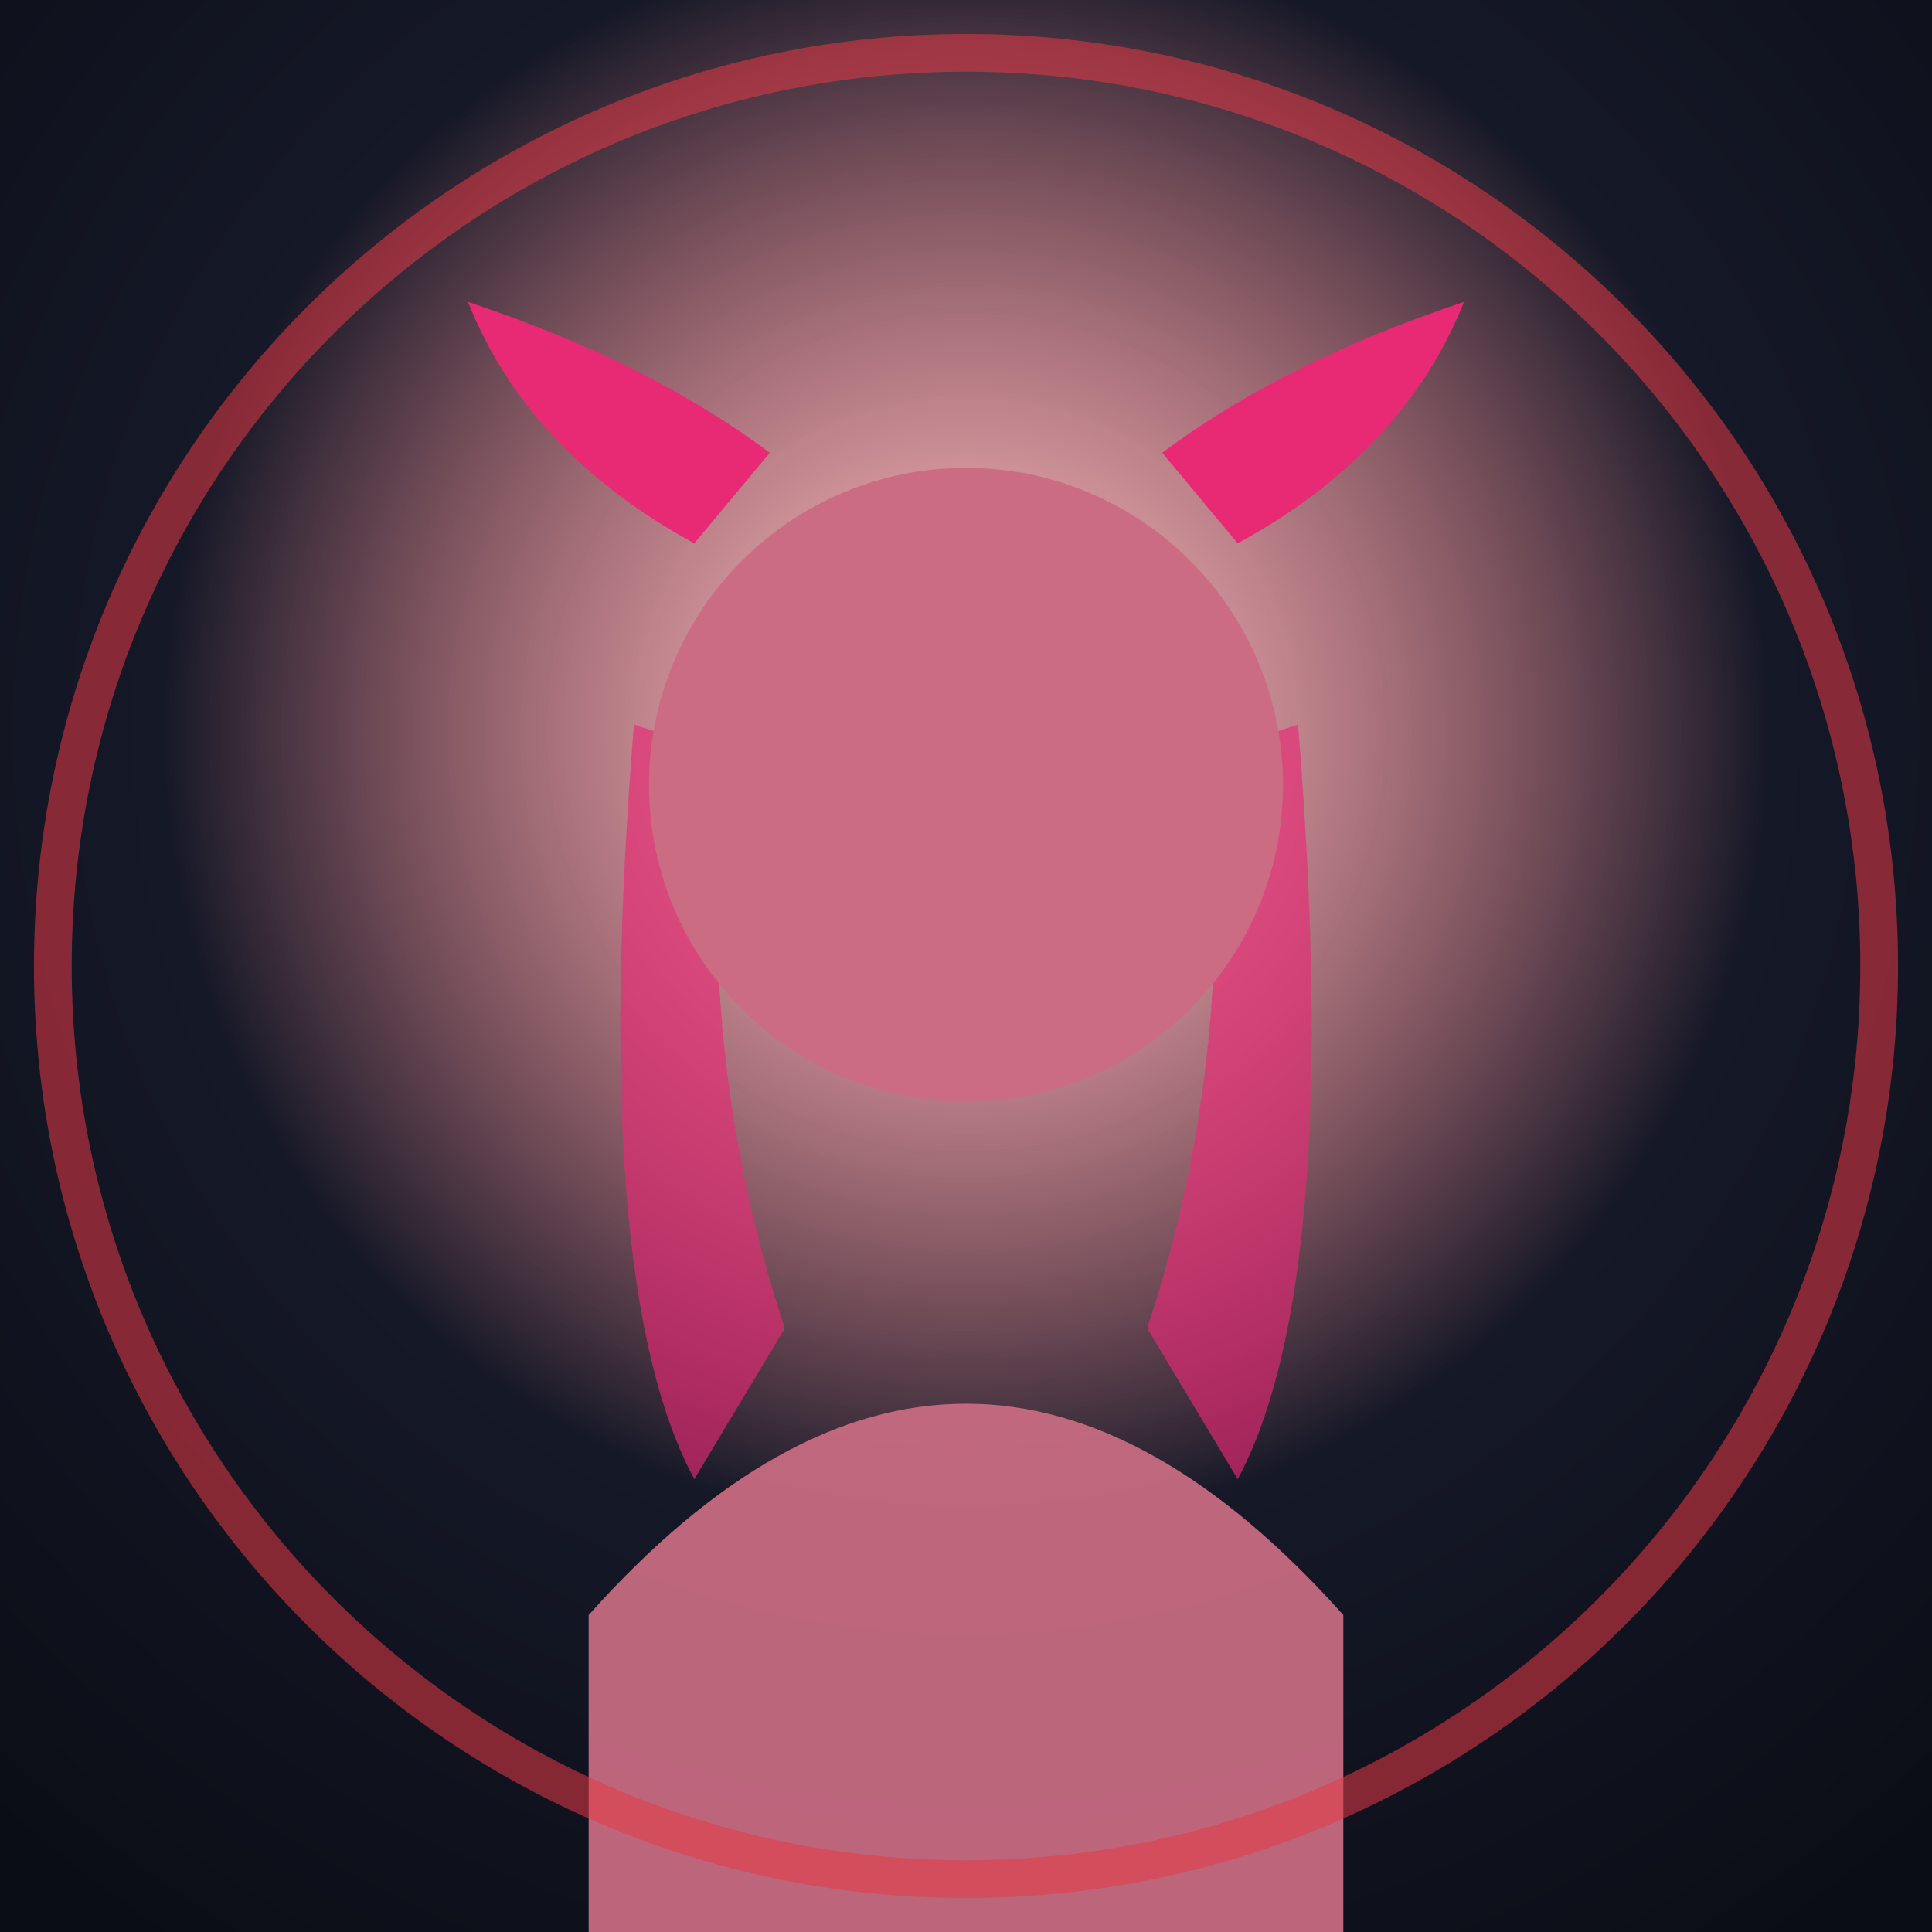
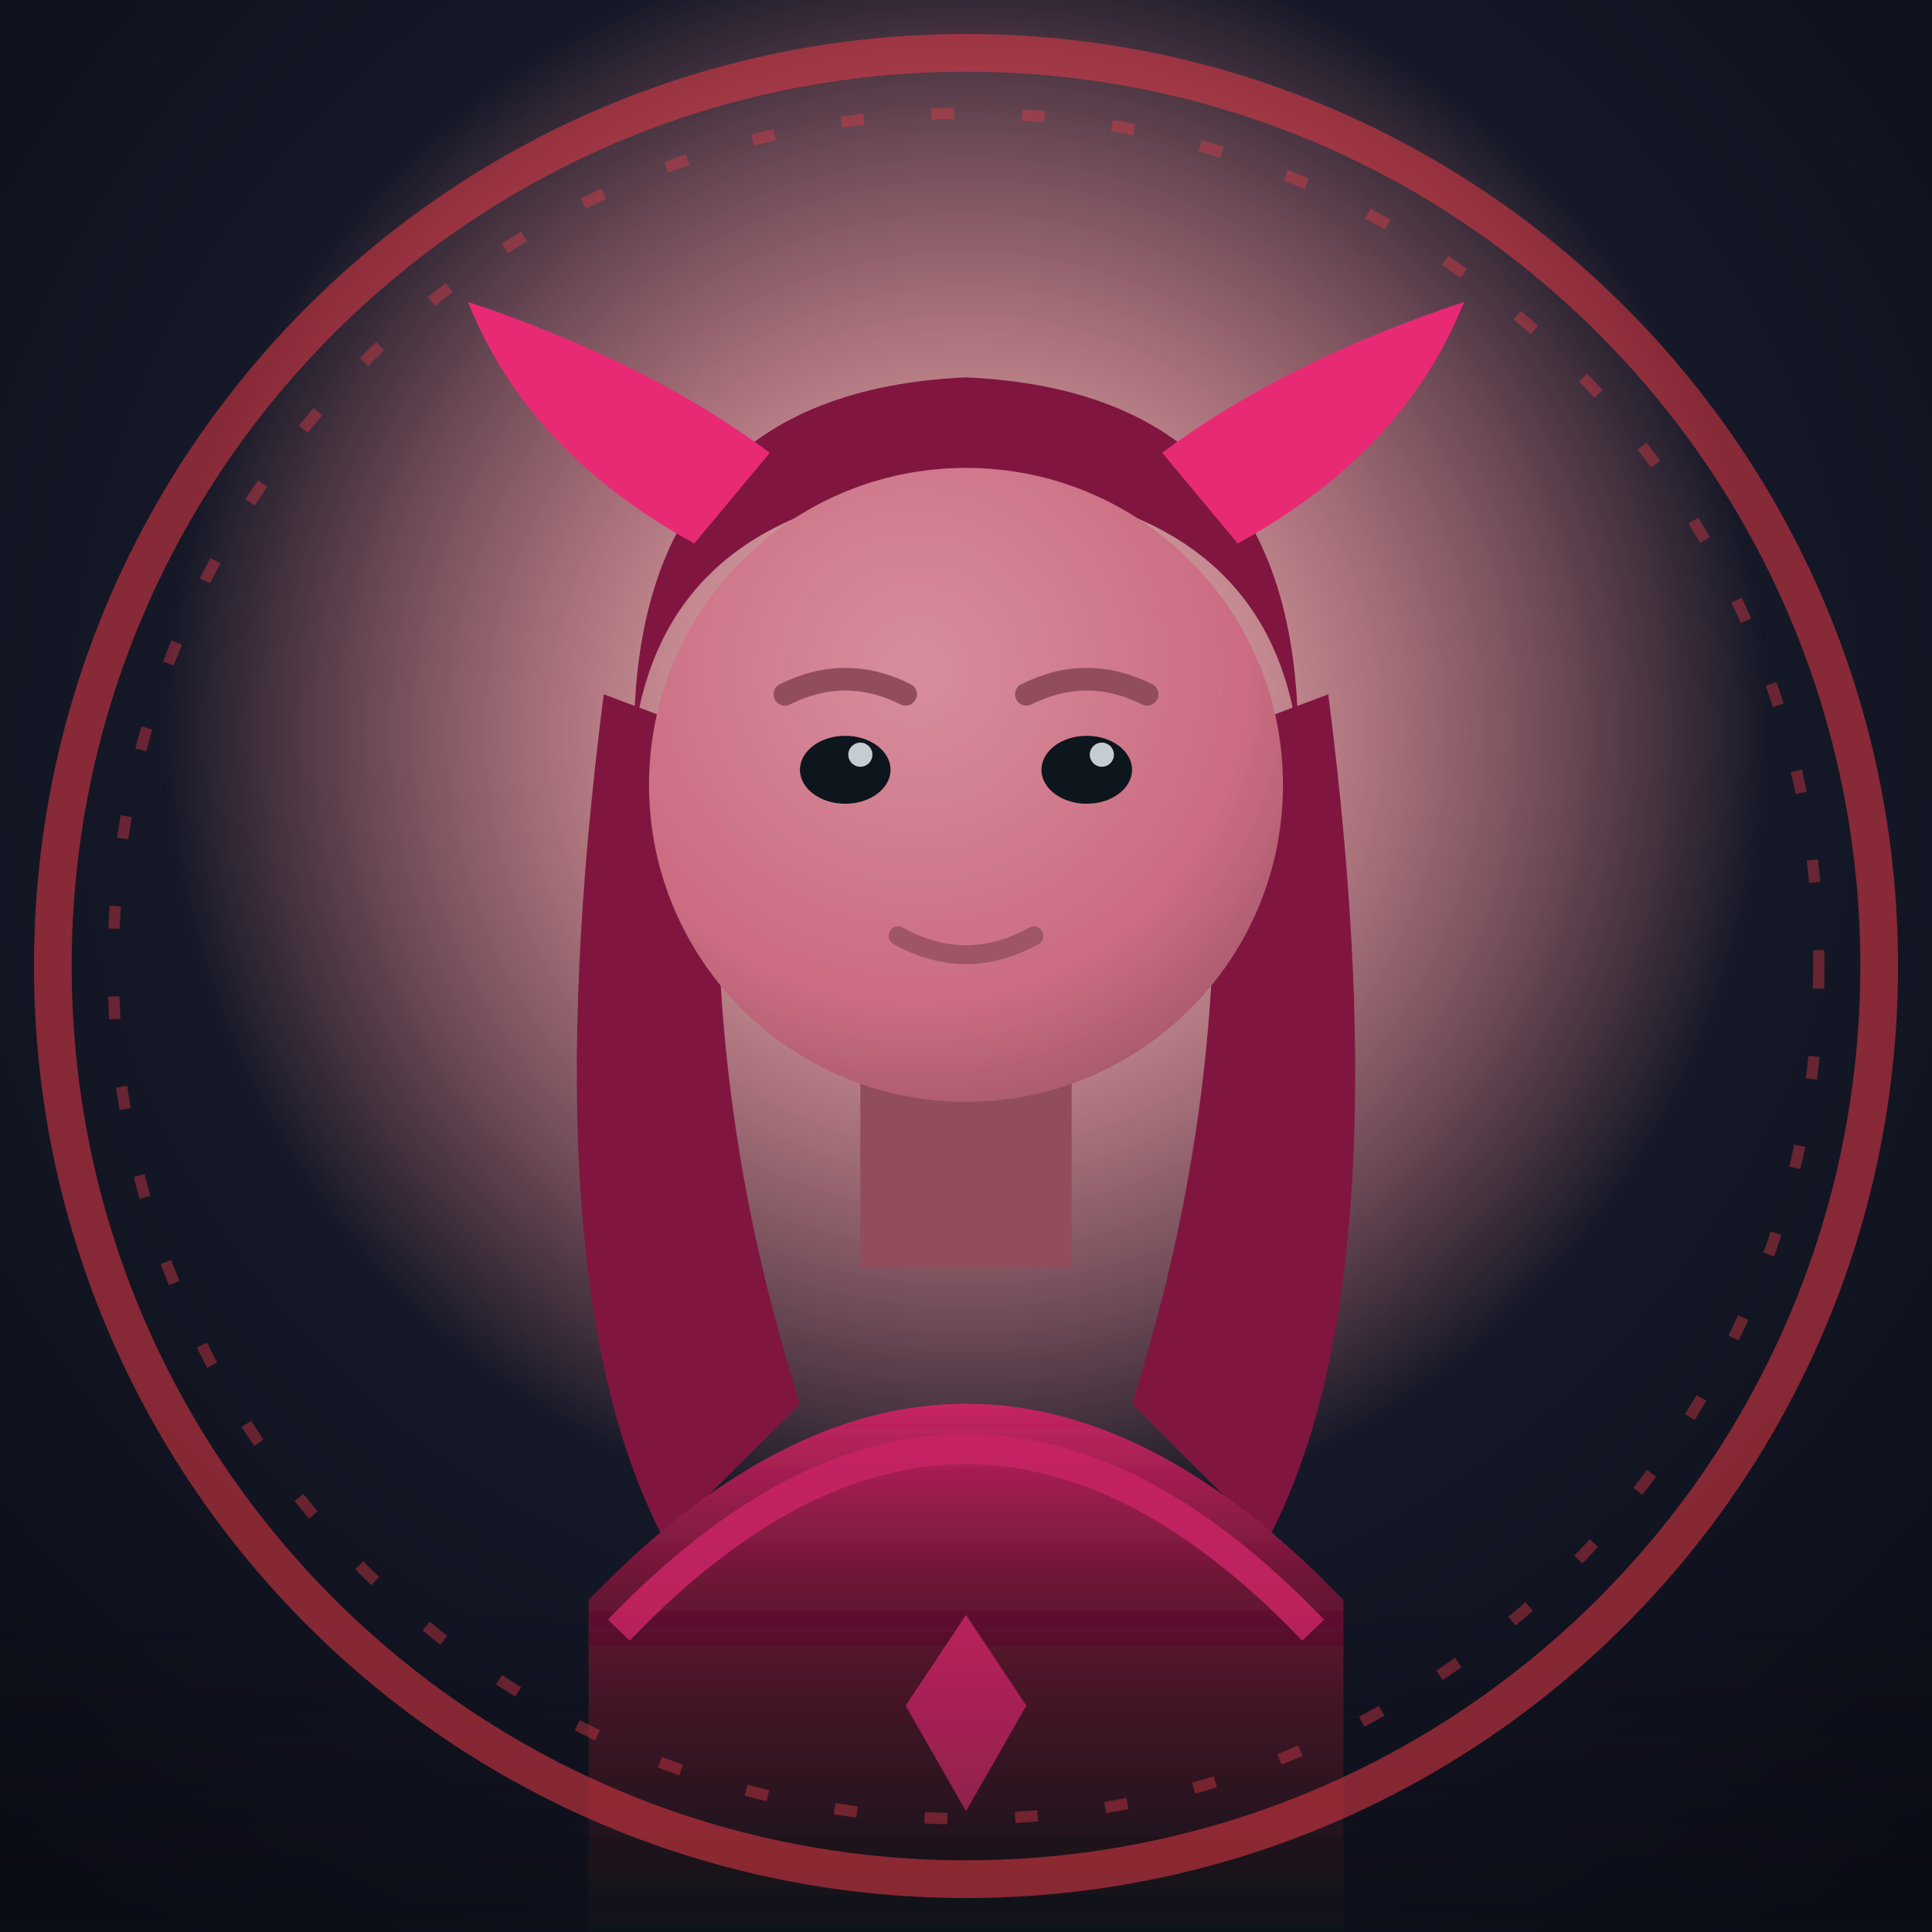
<svg xmlns="http://www.w3.org/2000/svg" viewBox="0 0 256 256" role="img" aria-label="dragonborn_green female">
  <defs>
    <radialGradient id="bg" cx="50%" cy="38%" r="75%">
      <stop offset="0%" stop-color="#e63946" stop-opacity="0.30" />
      <stop offset="55%" stop-color="#151827" />
      <stop offset="100%" stop-color="#0b0d16" />
    </radialGradient>
+     <radialGradient id="hd" cx="42%" cy="32%" r="85%">
+       <stop offset="0%" stop-color="#d58f8f" />
+       <stop offset="62%" stop-color="#c96f6f" />
+       <stop offset="100%" stop-color="#915050" />
+     </radialGradient>
+     <linearGradient id="arm" x1="0" y1="0" x2="0" y2="1">
+       <stop offset="0%" stop-color="#c4303c" />
+       <stop offset="35%" stop-color="#681a20" />
+       <stop offset="100%" stop-color="#10121c" />
+     </linearGradient>
    <linearGradient id="veil" x1="0" y1="0" x2="0" y2="1">
      <stop offset="0%" stop-color="#0b0d16" stop-opacity="0" />
      <stop offset="100%" stop-color="#0b0d16" />
    </linearGradient>
  </defs>
  <rect width="256" height="256" fill="url(#bg)" />
  <g style="filter: hue-rotate(-11deg)">
-     <path d="M84 96 Q78 170 92 196 L104 176 Q92 140 96 100 Z" fill="#e63946" opacity="0.65" />
-     <path d="M172 96 Q178 170 164 196 L152 176 Q164 140 160 100 Z" fill="#e63946" opacity="0.65" />
-     <path d="M78 214 Q128 158 178 214 L178 256 L78 256 Z" fill="#c96f6f" opacity="0.92" />
-     <circle cx="128" cy="104" r="42" fill="#c96f6f" />
+     <path d="M80 92 Q70 170 88 204 L106 186 Q92 142 96 98 Z" fill="#7f1f26" />
+     <path d="M176 92 Q186 170 168 204 L150 186 Q164 142 160 98 Z" fill="#7f1f26" />
+     <path d="M84 98 Q84 52 128 50 Q172 52 172 98 Q168 66 128 64 Q88 66 84 98 Z" fill="#7f1f26" />
+     <rect x="114" y="134" width="28" height="34" fill="#915050" />
+     <path d="M78 212 Q128 160 178 212 L178 256 L78 256 Z" fill="url(#arm)" />
+     <path d="M82 216 Q128 168 174 216" fill="none" stroke="#c4303c" stroke-width="4" opacity="0.9" />
+     <path d="M120 226 L128 214 L136 226 L128 240 Z" fill="#c4303c" opacity="0.9" />
+     <circle cx="128" cy="104" r="42" fill="url(#hd)" />
+     <ellipse cx="112" cy="102" rx="6" ry="4.5" fill="#10121c" />
+     <ellipse cx="144" cy="102" rx="6" ry="4.5" fill="#10121c" />
+     <circle cx="114" cy="100" r="1.6" fill="#e8ecf4" opacity="0.85" />
+     <circle cx="146" cy="100" r="1.6" fill="#e8ecf4" opacity="0.85" />
+     <path d="M104 92 Q112 88 120 92" stroke="#915050" stroke-width="3" fill="none" stroke-linecap="round" />
+     <path d="M136 92 Q144 88 152 92" stroke="#915050" stroke-width="3" fill="none" stroke-linecap="round" />
+     <path d="M119 124 Q128 129 137 124" stroke="#915050" stroke-width="2.5" fill="none" stroke-linecap="round" opacity="0.8" />
    <path d="M92 72 Q70 60 62 40 Q86 48 102 60 Z" fill="#e63946" />
    <path d="M164 72 Q186 60 194 40 Q170 48 154 60 Z" fill="#e63946" />
  </g>
+   <rect x="0" y="212" width="256" height="44" fill="url(#veil)" opacity="0.35" />
  <circle cx="128" cy="128" r="121" fill="none" stroke="#e63946" stroke-width="5" opacity="0.55" />
+   <circle cx="128" cy="128" r="113" fill="none" stroke="#e63946" stroke-width="1.5" stroke-dasharray="3 9" opacity="0.4" />
</svg>
